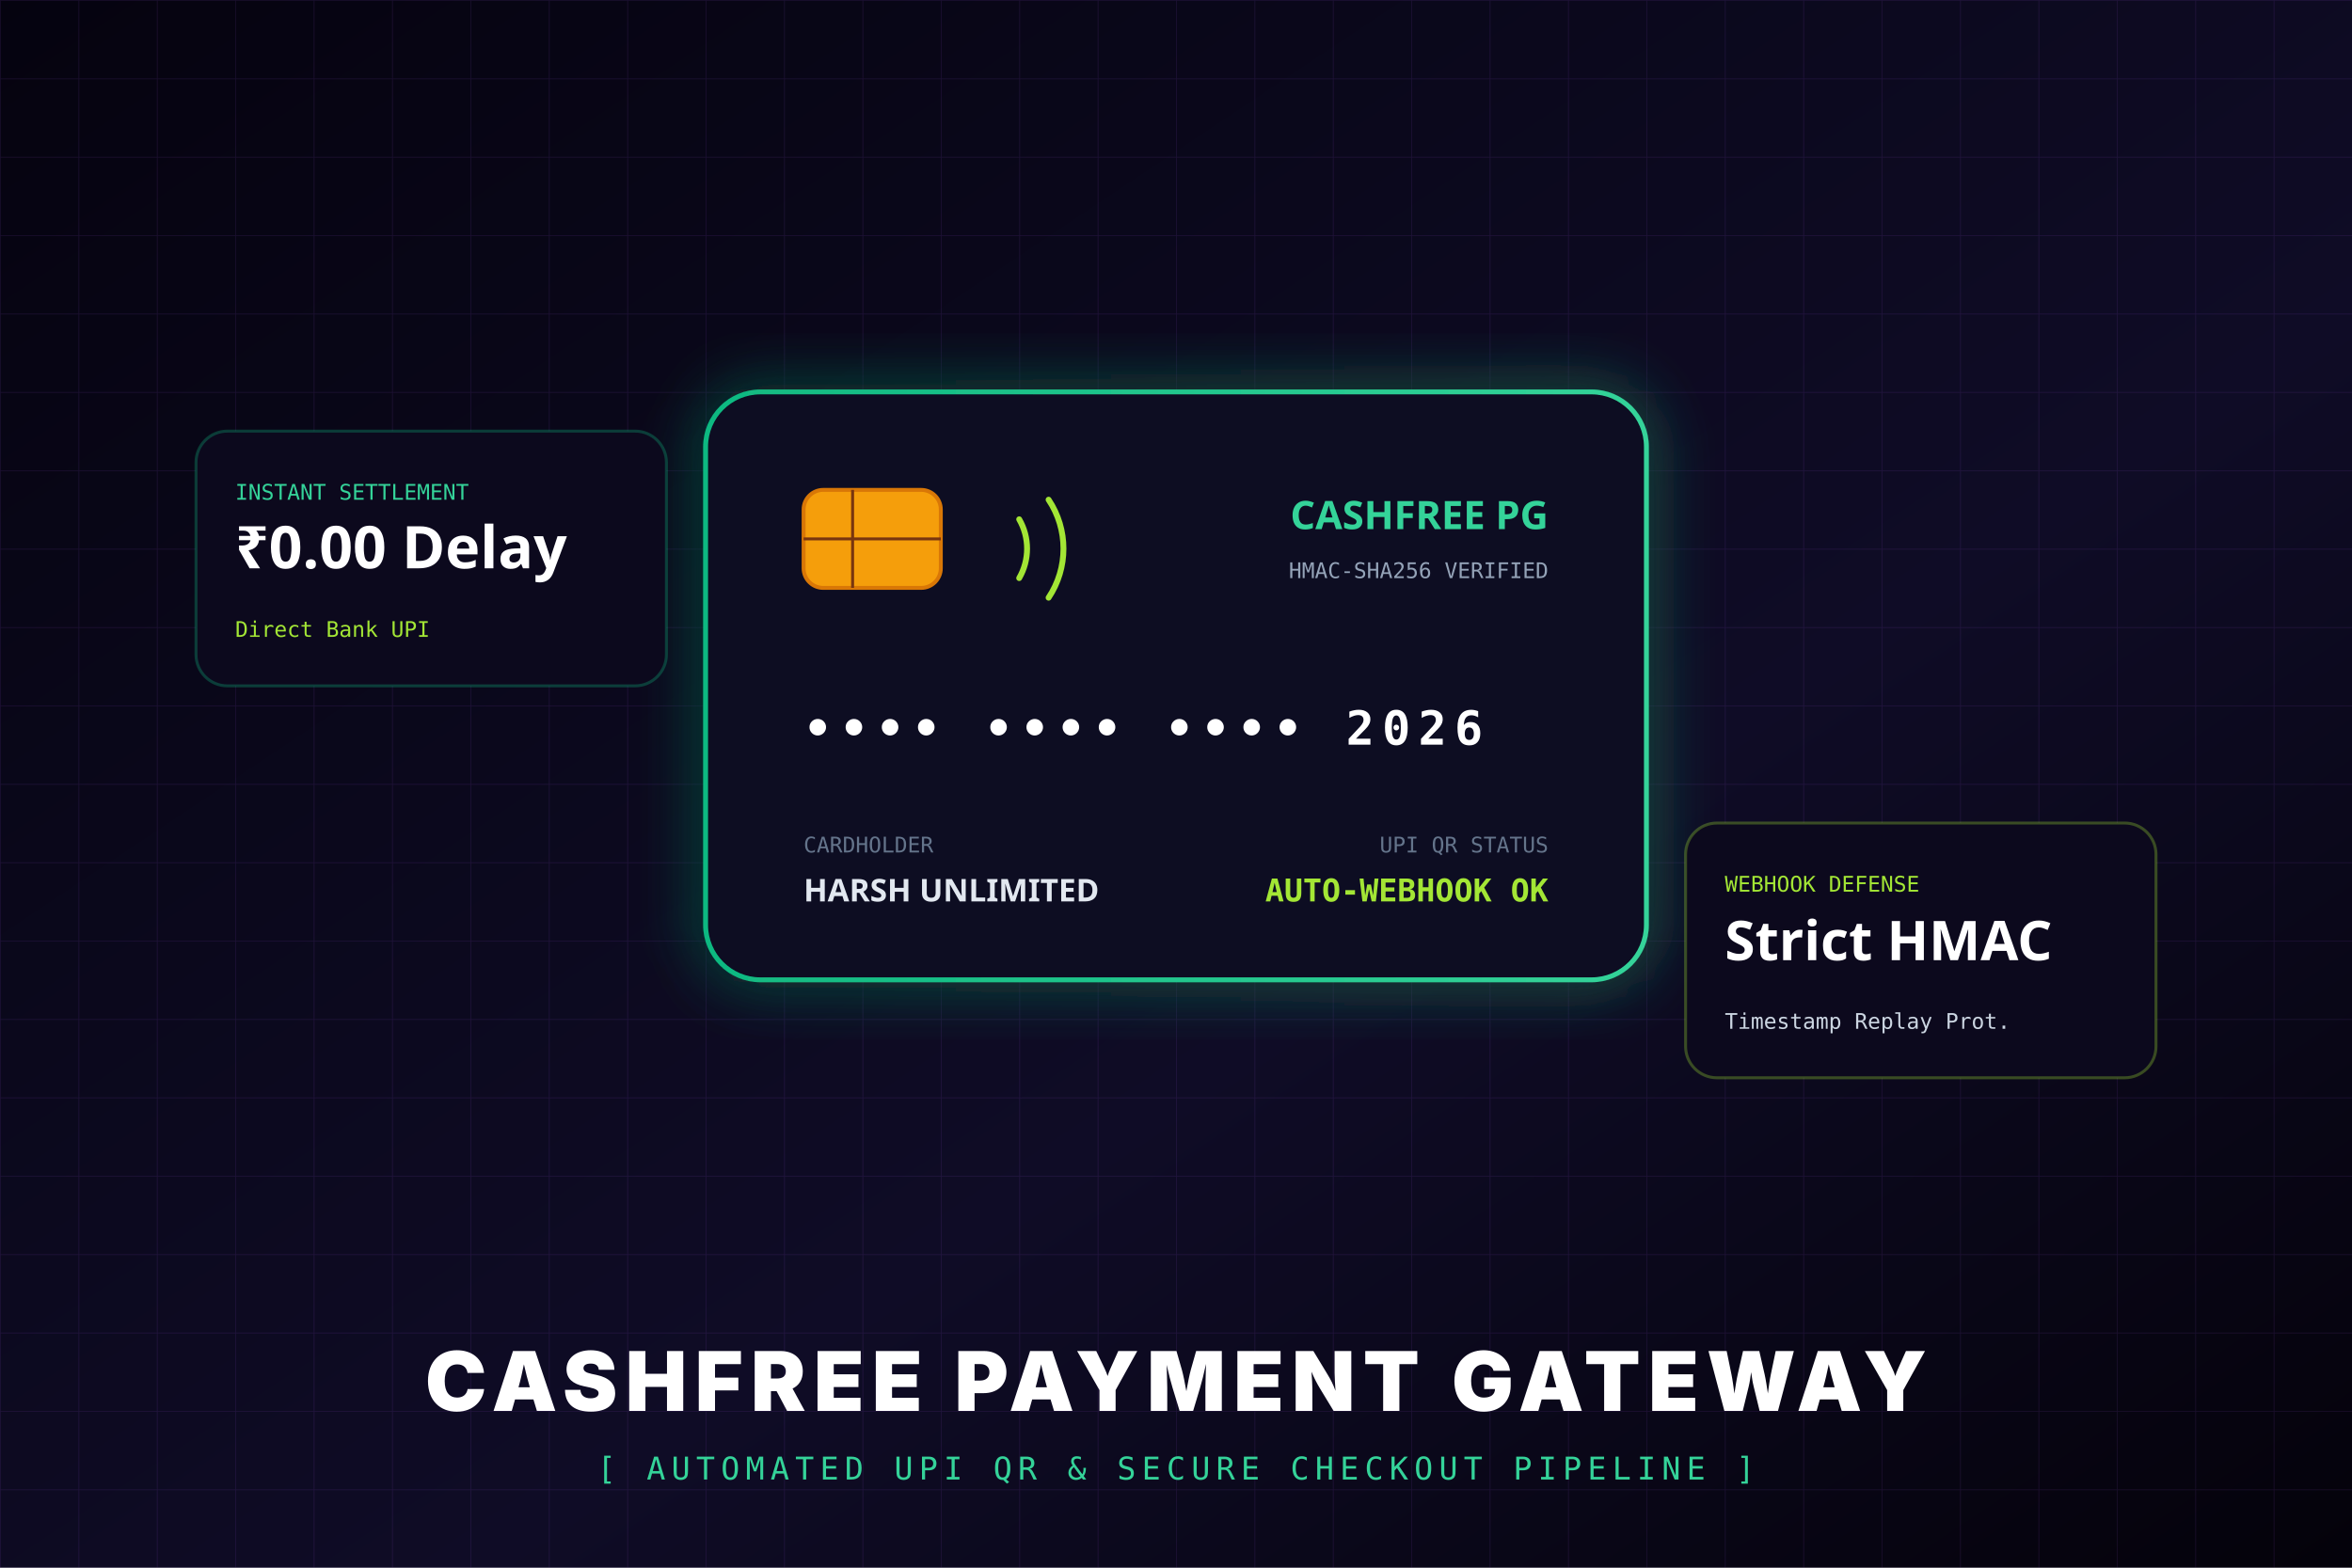
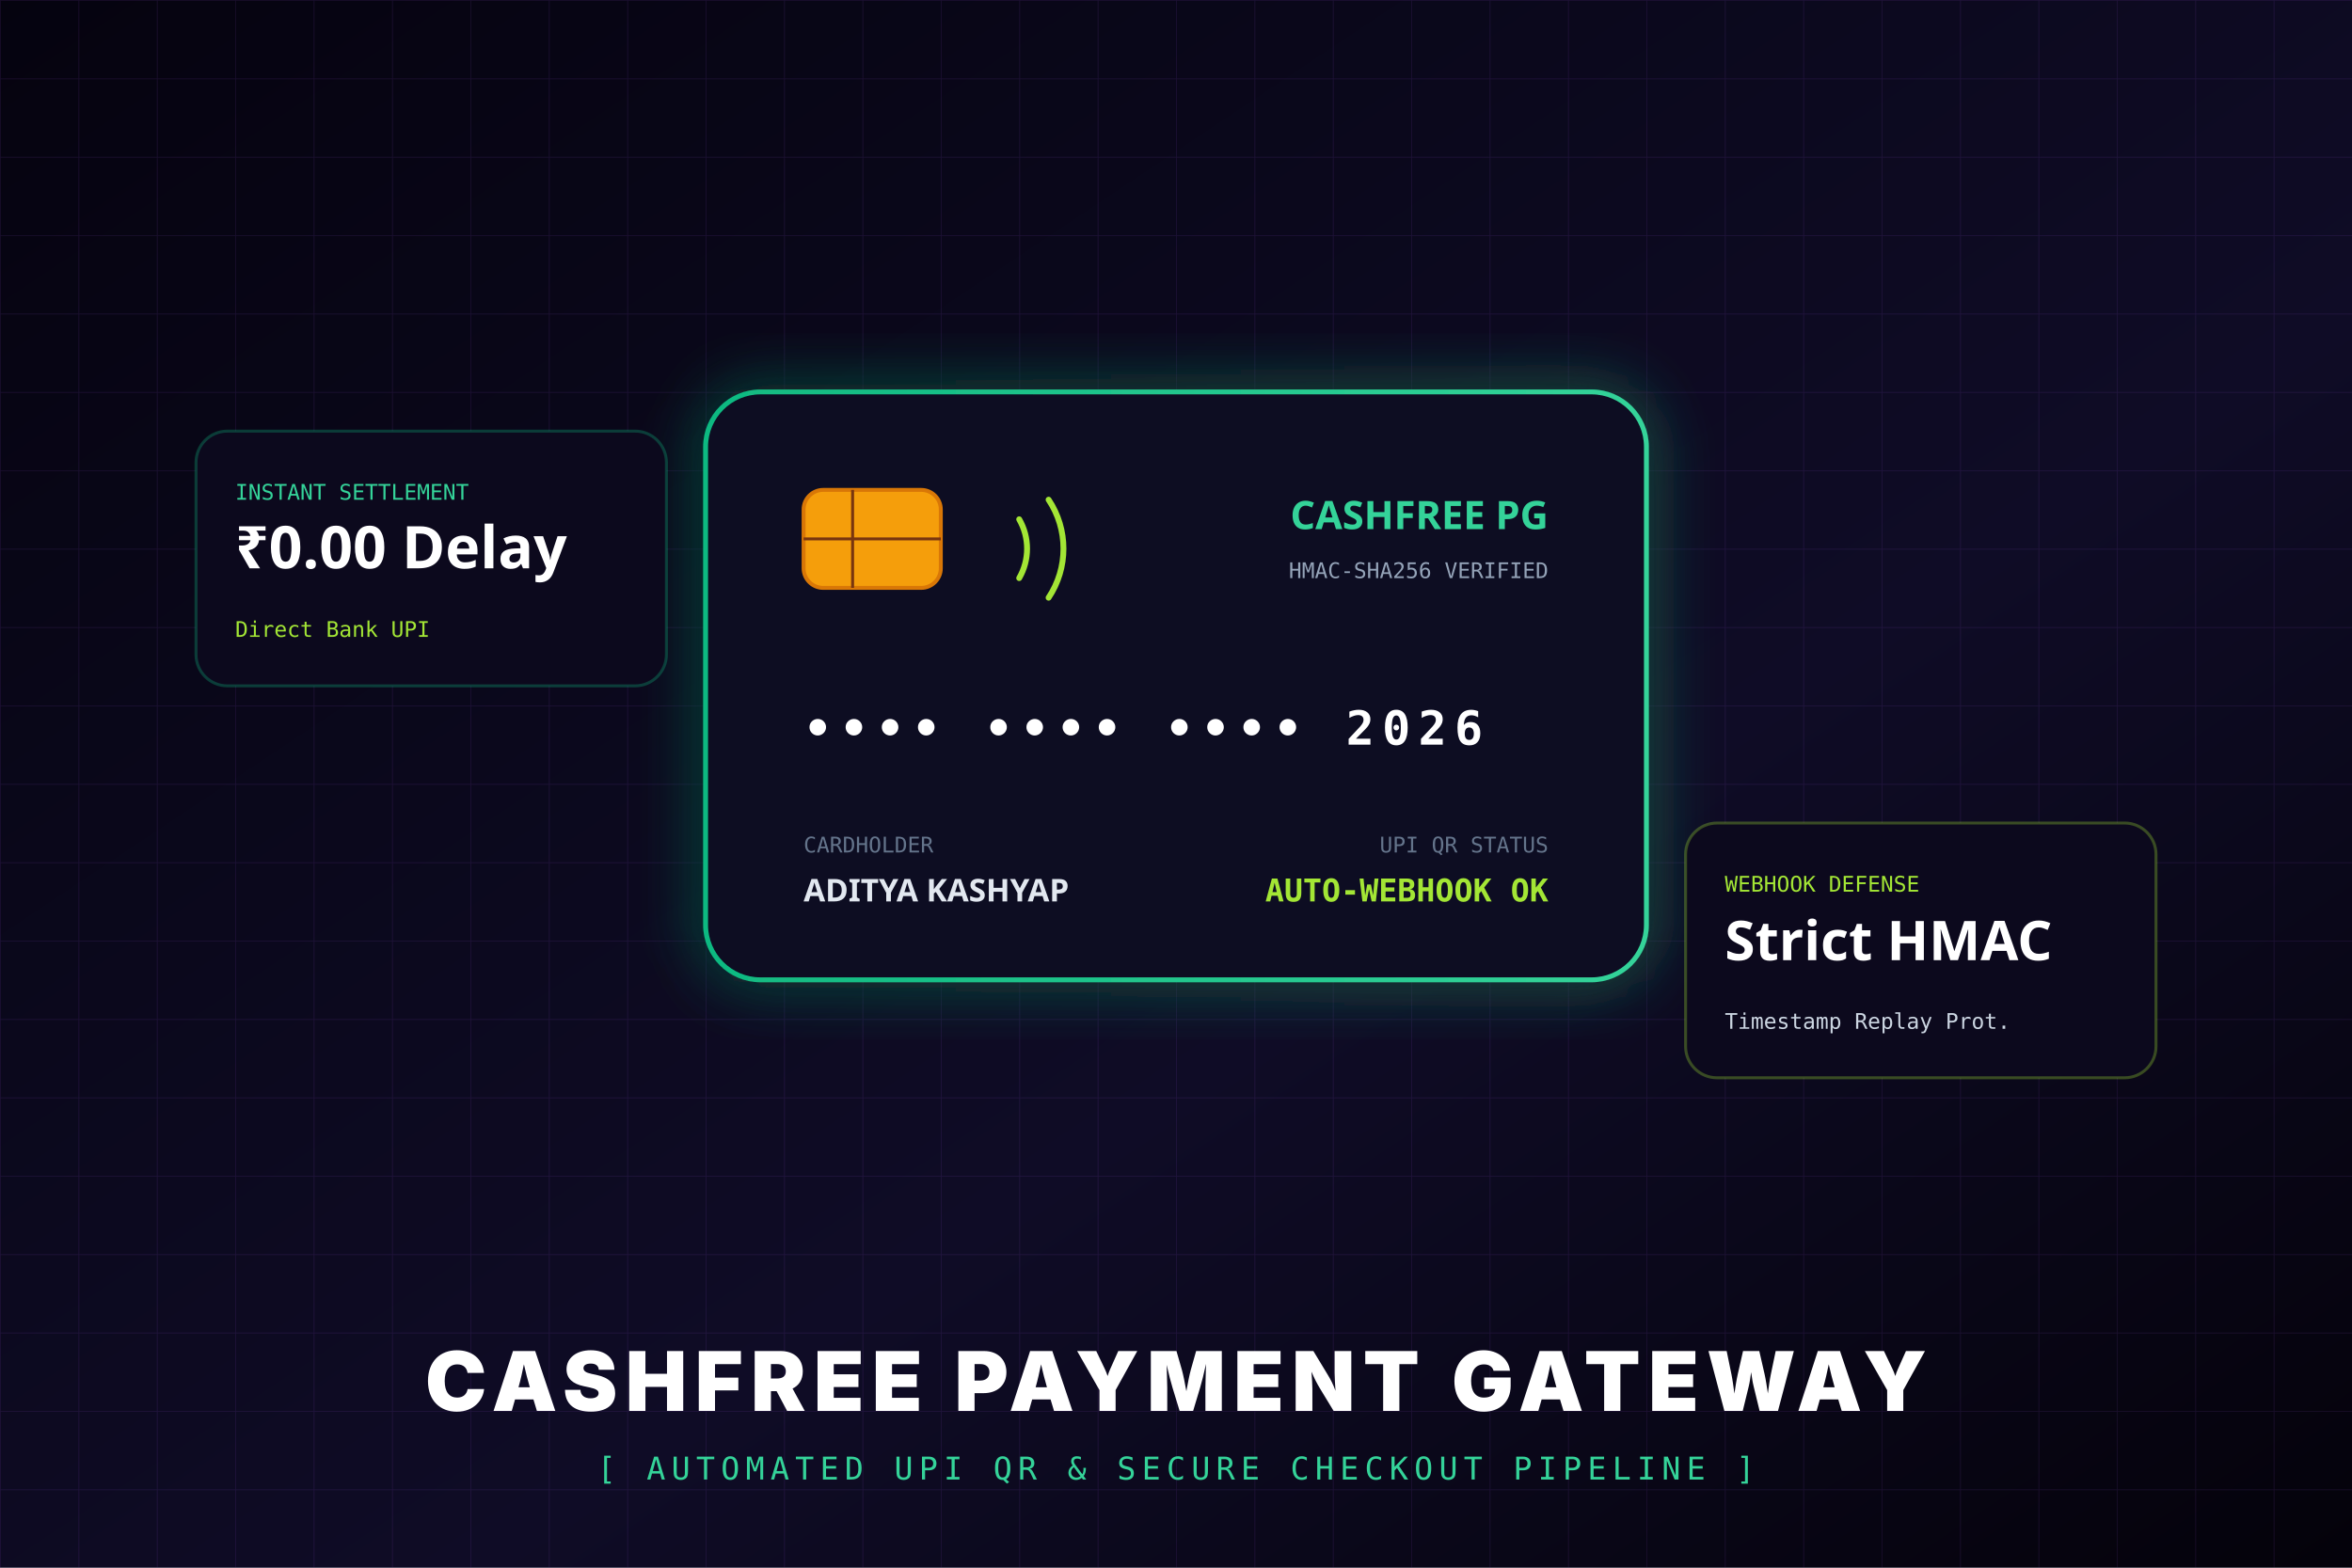
<svg xmlns="http://www.w3.org/2000/svg" viewBox="0 0 1200 800" width="100%" height="100%">
  <defs>
    <linearGradient id="pgBg" x1="0%" y1="0%" x2="100%" y2="100%">
      <stop offset="0%" stop-color="#05030f" />
      <stop offset="60%" stop-color="#0f0c26" />
      <stop offset="100%" stop-color="#04020a" />
    </linearGradient>
    <linearGradient id="emeraldGrad" x1="0%" y1="0%" x2="100%" y2="0%">
      <stop offset="0%" stop-color="#10b981" />
      <stop offset="100%" stop-color="#34d399" />
    </linearGradient>
    <linearGradient id="limeGrad" x1="0%" y1="0%" x2="100%" y2="0%">
      <stop offset="0%" stop-color="#a3e635" />
      <stop offset="100%" stop-color="#84cc16" />
    </linearGradient>
    <pattern id="grid" width="40" height="40" patternUnits="userSpaceOnUse">
      <path d="M 40 0 L 0 0 0 40" fill="none" stroke="#a855f7" stroke-width="0.75" stroke-opacity="0.12" />
    </pattern>
    <filter id="glow">
      <feGaussianBlur stdDeviation="15" result="blur" />
      <feComposite in="SourceGraphic" in2="blur" operator="over" />
    </filter>
  </defs>
  <rect width="1200" height="800" fill="url(#pgBg)" />
  <rect width="1200" height="800" fill="url(#grid)" />
  <g transform="translate(600, 350)">
    <rect x="-240" y="-150" width="480" height="300" rx="28" fill="#0d0a21" stroke="url(#emeraldGrad)" stroke-width="2.5" filter="url(#glow)" />
    <rect x="-190" y="-100" width="70" height="50" rx="10" fill="#f59e0b" stroke="#d97706" stroke-width="2" />
    <line x1="-165" y1="-100" x2="-165" y2="-50" stroke="#78350f" stroke-width="1.5" />
    <line x1="-190" y1="-75" x2="-120" y2="-75" stroke="#78350f" stroke-width="1.5" />
    <path d="M -80 -85 A 30 30 0 0 1 -80 -55" fill="none" stroke="#a3e635" stroke-width="3" stroke-linecap="round" />
    <path d="M -65 -95 A 45 45 0 0 1 -65 -45" fill="none" stroke="#a3e635" stroke-width="3" stroke-linecap="round" />
    <text x="190" y="-80" text-anchor="end" font-family="system-ui, sans-serif" font-weight="900" font-size="20" fill="#34d399">CASHFREE PG</text>
    <text x="190" y="-55" text-anchor="end" font-family="monospace" font-size="11" fill="#94a3b8">HMAC-SHA256 VERIFIED</text>
    <text x="-190" y="30" font-family="monospace" font-weight="700" font-size="24" fill="#ffffff" letter-spacing="4">
      •••• •••• •••• 2026
    </text>
    <text x="-190" y="85" font-family="monospace" font-size="11" fill="#64748b">CARDHOLDER</text>
-     <text x="-190" y="110" font-family="system-ui, sans-serif" font-weight="800" font-size="16" fill="#e2e8f0">HARSH UNLIMITED</text>
+     <text x="-190" y="110" font-family="system-ui, sans-serif" font-weight="800" font-size="16" fill="#e2e8f0">ADITYA KASHYAP</text>
    <text x="190" y="85" text-anchor="end" font-family="monospace" font-size="11" fill="#64748b">UPI QR STATUS</text>
    <text x="190" y="110" text-anchor="end" font-family="monospace" font-weight="800" font-size="16" fill="#a3e635">AUTO-WEBHOOK OK</text>
  </g>
  <g transform="translate(100, 220)">
    <rect width="240" height="130" rx="16" fill="#0c091d" stroke="#10b981" stroke-width="1.5" stroke-opacity="0.3" />
    <text x="20" y="35" font-family="monospace" font-size="11" fill="#34d399">INSTANT SETTLEMENT</text>
    <text x="20" y="70" font-family="system-ui, sans-serif" font-weight="800" font-size="30" fill="#ffffff">₹0.00 Delay</text>
    <text x="20" y="105" font-family="monospace" font-size="11" fill="#a3e635">Direct Bank UPI</text>
  </g>
  <g transform="translate(860, 420)">
    <rect width="240" height="130" rx="16" fill="#0c091d" stroke="#a3e635" stroke-width="1.5" stroke-opacity="0.3" />
    <text x="20" y="35" font-family="monospace" font-size="11" fill="#a3e635">WEBHOOK DEFENSE</text>
    <text x="20" y="70" font-family="system-ui, sans-serif" font-weight="800" font-size="28" fill="#ffffff">Strict HMAC</text>
    <text x="20" y="105" font-family="monospace" font-size="11" fill="#cbd5e1">Timestamp Replay Prot.</text>
  </g>
  <text x="600" y="720" text-anchor="middle" font-family="system-ui, -apple-system, sans-serif" font-weight="900" font-size="42" fill="#ffffff" letter-spacing="4">
    CASHFREE PAYMENT GATEWAY
  </text>
  <text x="600" y="755" text-anchor="middle" font-family="monospace" font-size="16" fill="#34d399" letter-spacing="3">
    [ AUTOMATED UPI QR &amp; SECURE CHECKOUT PIPELINE ]
  </text>
</svg>
